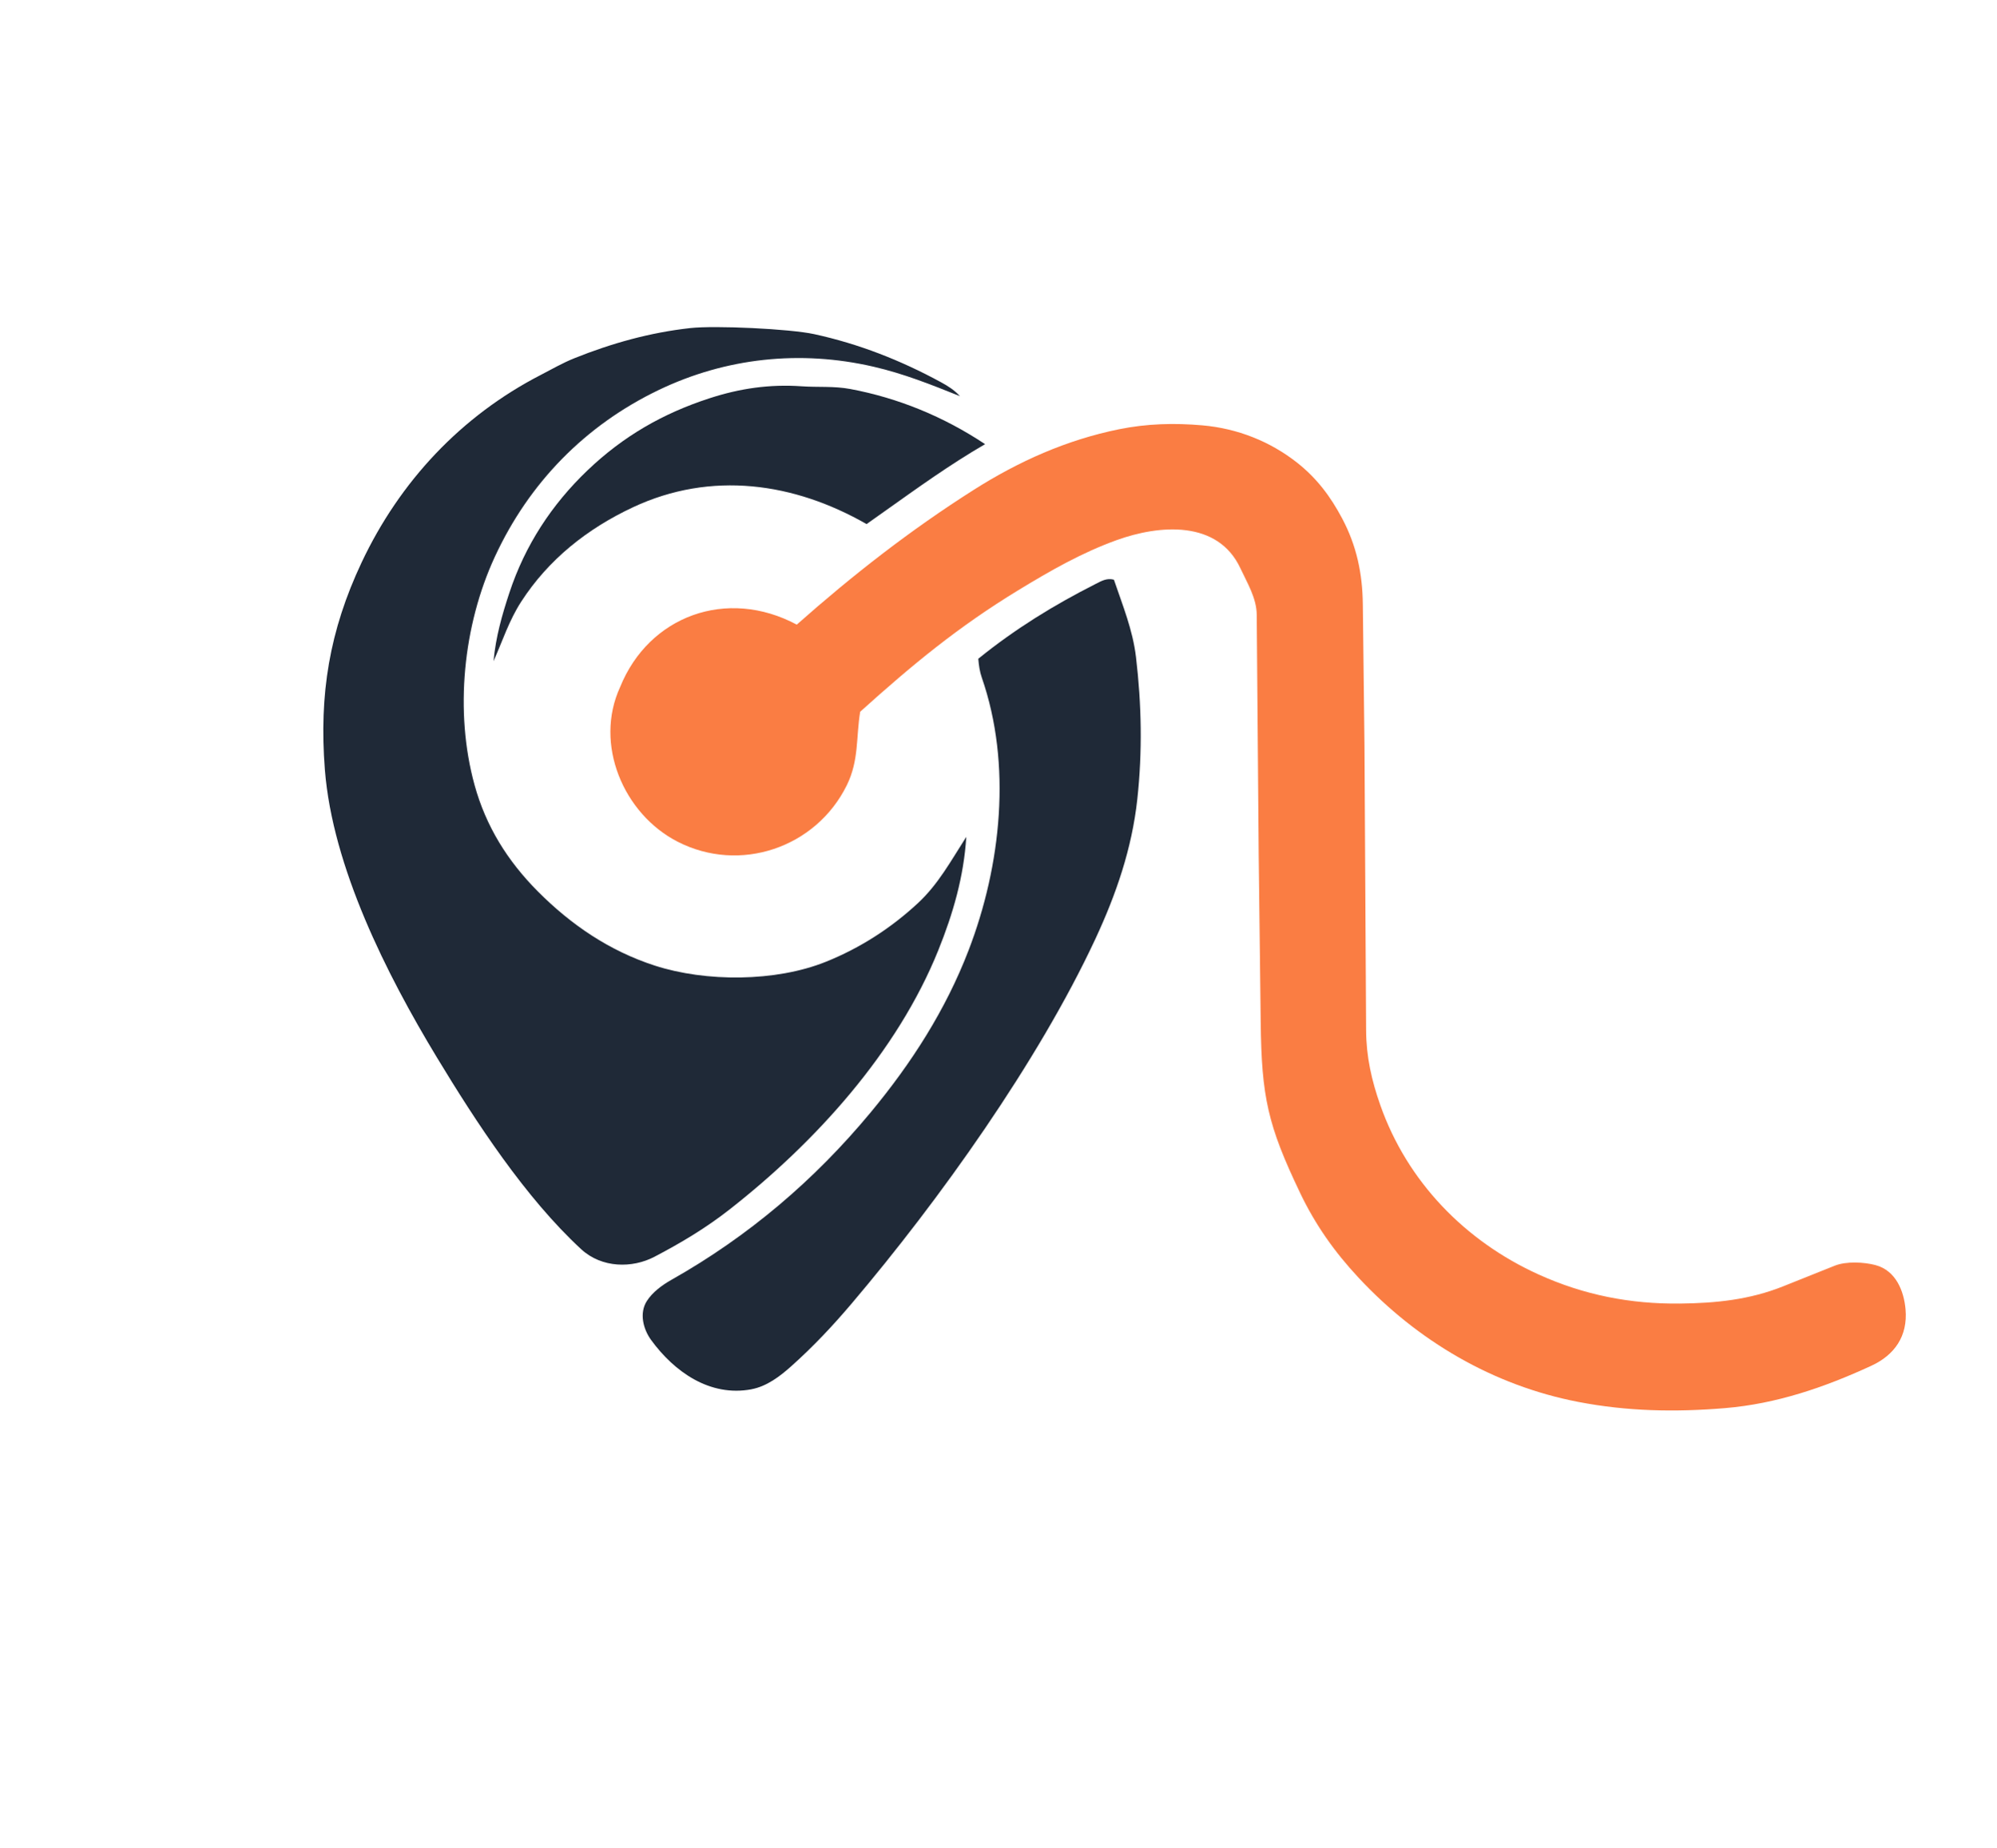
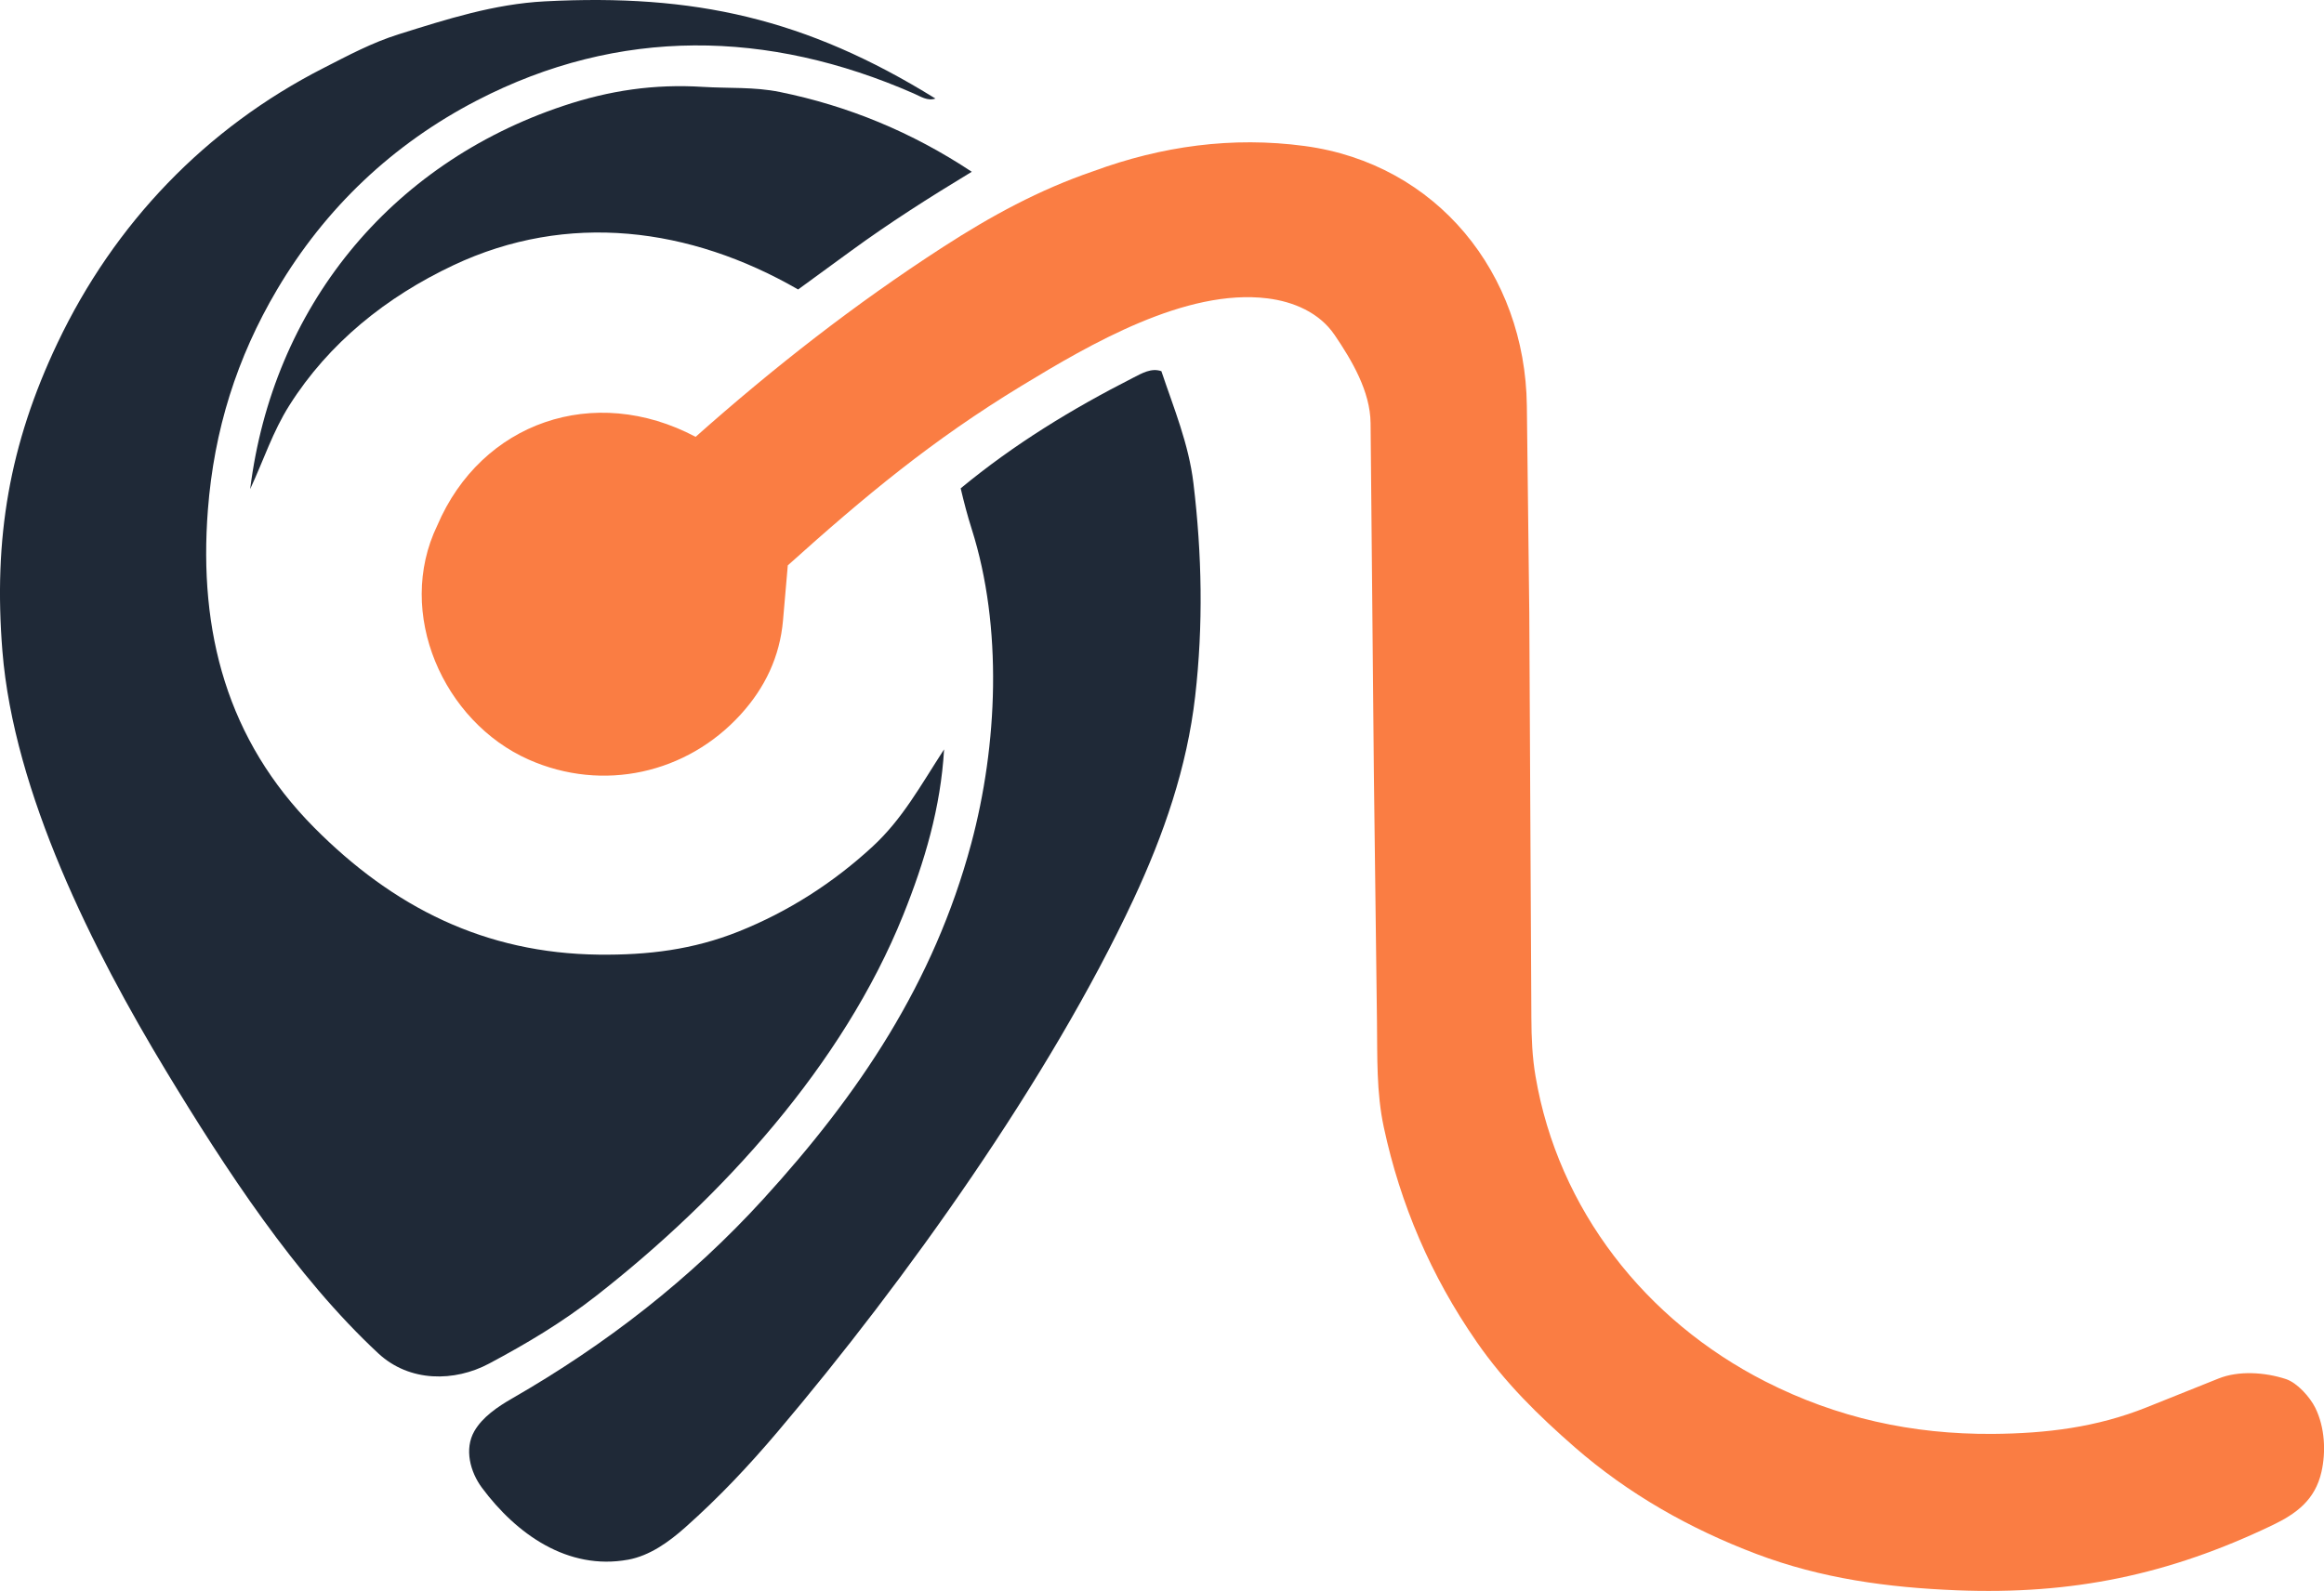
- <svg xmlns="http://www.w3.org/2000/svg" id="Layer_1" data-name="Layer 1" viewBox="0 0 1182.12 1093.9">
+ <svg xmlns="http://www.w3.org/2000/svg" id="lamigo-icon" viewBox="0 0 940.94 644.28">
  <defs>
    <style>
-       /* 1. BRAND ORANGE: Soft Tech Orange */
-       .cls-1 {
+       /* * Brand Color System
+        * ------------------
+        * 1. Orange (Accent): Soft Tech Orange (#fa7d43)
+        * 2. Adaptive (Primary): Deep Gunmetal (#1f2937) -&gt; Soft White (#f3f4f6)
+        */
+ 
+       /* Static Brand Color: Soft Tech Orange */
+       .icon-orange {
        fill: #fa7d43;
      }

-       /* 2. PRIMARY DARK: Deep Gunmetal */
-       .cls-2 {
+       /* Adaptive Primary Color: Deep Gunmetal */
+       .icon-adaptive {
        fill: #1f2937;
      }
-       
-       /* 3. DARK MODE: Switches deep gunmetal to soft white for visibility */
+ 
+       /* Dark Mode Switch: Soft White */
      @media (prefers-color-scheme: dark) {
-         .cls-2 {
+         .icon-adaptive {
          fill: #f3f4f6;
        }
      }
    </style>
  </defs>
-   <path class="cls-1" d="M769.9,706.27c-19.2-40.08-22.8-56.85-23.33-100.85l-1.19-99.39-1.16-142.03c-.08-9.91-5.64-18.86-9.66-27.5-13.33-28.68-47.95-25.84-73.26-16.71-20.8,7.5-39.4,18.16-58.34,29.7-35.59,21.7-62.61,44.01-93.57,71.92-2.51,15.03-.61,28.71-7.96,43.59-18.28,36.99-63.28,52.26-100.17,33.35-32.07-16.44-49.62-57.77-34.03-91.58,17-42.03,63.13-59.11,104.6-36.94,33.17-29.39,67.32-56.02,104.67-79.72,26.81-17.01,55.08-29.65,86.22-35.97,16.47-3.34,32.77-3.77,49.39-2.3,20.61,1.82,39.96,9.46,55.97,22.05,11.77,9.26,19.89,20.17,26.75,33.1,8.56,16.12,12.01,32.56,12.22,50.82l.98,83.59.96,168.5c.09,15.8,3.26,29.78,8.43,44.46,15.9,45.2,50.17,80.51,93.69,100.23,26.84,12.16,54.26,17.56,83.74,17.24,21.21-.24,41.18-2.25,61.06-10.19l30.66-12.26c6.71-2.68,17.35-2.14,24.12-.32,12.1,3.25,16.81,15.44,17.75,26.2,1.38,15.83-6.49,27.04-20.28,33.4-27.65,12.74-56.02,22.53-86.78,25.09-29.41,2.44-57.76,1.9-86.73-3.69-50.44-9.73-95.27-36.16-130.05-73.47-14.38-15.42-25.57-31.25-34.7-50.29Z" />
-   <path class="cls-2" d="M572.22,495.5c-1.47,23.53-7.81,45.4-16.55,67.08-24.38,60.48-72.82,113.73-123.62,153.52-14.1,11.05-28.74,19.77-44.51,28.03-13.07,6.84-31.13,6.8-43.39-4.5-32.99-30.42-62.21-75.15-85.51-113.66-29.74-49.15-61.76-112.61-66.27-170.35-3.48-44.62,2.73-82.23,21.78-122.64,22.62-47.96,58.92-86.68,106.01-110.96,6.76-3.48,12.8-7.04,19.92-9.9,22.08-8.87,44.76-15.22,68.68-17.88,14.74-1.64,58.95.45,73.38,3.59,26.52,5.78,51.26,15.52,74.96,28.4,4.31,2.34,8.06,4.71,11.34,8.32-17.42-6.98-33.24-13.29-51.16-17.44-43.32-10.02-87.39-5.32-127.27,13.83-43.48,20.88-76.73,54.95-96.96,98.68-18.8,40.64-23.99,91.61-12.05,135.09,6.76,24.6,19.58,45.05,37.39,62.97,19.82,19.94,42.59,35.38,69.41,44.05,30.14,9.75,71.53,9.71,101.33-2.3,20.11-8.08,38.45-19.84,54.41-34.66,12.08-11.23,19.35-24.71,28.67-39.27Z" />
-   <path class="cls-2" d="M445,822.58c-24.63,4.63-45.74-10.39-59.43-29.19-4.73-6.5-7.04-15.89-2.59-22.97,3.29-5.23,8.97-9.45,14.57-12.62,45.5-25.68,84.64-58.91,118.05-99.18,24.17-29.14,44.37-60.56,57.99-95.98,19.36-50.37,25.67-110.11,7.8-161.49-1.2-3.44-1.76-7.31-2.06-11.12,21.75-17.61,44.63-31.71,69.33-44.21,3.41-1.73,6.75-3.77,10.99-2.59,5.13,15.11,11.16,29.69,13.07,45.83,3.33,28.09,3.84,56.02.78,84.15-3.18,29.21-12.54,56.37-24.91,82.89-33.88,72.63-92.41,154.6-144.24,215.69-11.43,13.47-22.76,25.49-35.8,37.15-6.7,5.99-14.47,11.91-23.55,13.62Z" />
-   <path class="cls-2" d="M374.85,300.34c-27.17,12.7-50.08,30.98-66.16,55.82-7.26,11.22-11.02,23.13-16.45,35.33,1.36-14.44,5.02-27.28,9.42-40.59,9.28-28.05,25.01-52.13,46.25-72.42s44.62-33.65,71.97-42.58c18.14-5.93,35.77-8.52,54.98-7.18,9.56.66,19.03-.21,28.67,1.6,28.48,5.35,55.28,16.36,79.82,32.65-21.36,12.43-39.82,25.82-59.13,39.5l-11.05,7.83c-42.95-24.59-91.93-31.66-138.32-9.97Z" />
+   <g id="icon-L" class="icon-orange">
+     <path d="M597.79,543.34c-18.41-26.53-30.82-55.59-37.51-86.77-3.04-14.19-2.59-28.43-2.77-42.74l-1.26-100.68-1.33-141.79c-.12-12.92-7.67-25.54-14.57-35.71-6.2-9.13-16.75-13.52-27.2-14.81-33.03-4.1-71.83,18.56-99.57,35.43-36.1,21.96-63.13,44.4-94.62,72.71l-1.93,22.25c-1.28,14.74-7.32,27.34-17.17,38.16-21.78,23.92-55.73,31.58-85.82,18.24-34.45-15.28-54.16-59.31-36.99-94.83,17.86-41.81,63.47-57.67,104.59-35.88,31.76-28.21,64.49-53.79,100.05-76.8,19.51-12.63,39.01-23.26,60.98-30.78,27.72-10.21,56.29-14.12,85.47-10.22,53.63,7.17,89.41,51.62,90.05,105.23l.99,83.91.84,163.98c.04,8.15.35,15.81,1.68,23.63,9.15,54.01,44.59,98.97,93.05,123.63,28.96,14.74,59.46,21.46,92.03,21.23,21.71-.16,42.12-2.65,62.4-10.78l29.07-11.65c8.18-3.28,18.82-2.54,27.23.21,4.65,1.52,9.79,7.34,11.9,11.59,3.99,8.06,4.36,18,2.53,26.04-2.59,11.38-10.22,16.95-19.91,21.59-41.89,20.06-80.89,28.2-127.75,26.34-27.88-1.11-54.78-4.76-81.05-14.69-27-10.21-51.97-24.35-73.69-43.32-14.78-12.92-28.17-26.04-39.69-42.66Z" />
+   </g>
+   <g id="icon-pin" class="icon-adaptive">
+     <path d="M382.24,303.49c-1.36,23.53-7.83,45.44-16.59,67.2-24.39,60.6-73.4,114.39-124.31,154.16-13.8,10.78-28.02,19.25-43.33,27.41-13.92,7.42-32.16,7.66-44.87-4.17-33.54-31.21-62.1-75.02-85.88-114.3C37.59,384.77,5.59,321.13.97,263.63c-3.65-45.5,2.78-83.62,22.31-124.71,23.01-48.4,59.98-87.03,107.71-111.37,10.13-5.17,19.55-10.26,30.56-13.71,19.32-6.06,38.48-12.21,58.99-13.29,60.43-3.15,105.78,6.87,158.2,39.37-3.18,1.11-6.01-.85-8.89-2.11-58.8-25.74-119.08-26.99-176.75,2.87-34.05,17.63-61.4,43.59-80.88,76.53-16.38,27.7-25.56,56.98-28.05,89.28-3.82,49.43,7.8,93.17,43.02,128.67,32.05,32.3,69.11,50.95,115.31,51.47,19.75.22,38.09-1.98,56.63-9.4,20.06-8.03,38.26-19.7,54.18-34.39,12.06-11.14,19.22-24.37,28.93-39.35Z" />
+     <path d="M254.3,631.67c-24.48,4.46-45.26-10.43-59.15-29.1-4.78-6.42-7.25-15.73-3.09-22.96,3.28-5.7,9.4-9.86,15.3-13.25,38.04-21.88,72.09-48.29,101.74-80.8,38.78-42.52,68.97-87.49,84.1-143.8,10.72-39.88,12.85-87.76.22-127.52-1.73-5.45-3.08-10.63-4.46-16.46,21.66-17.91,44.95-32.12,69.92-44.84,3.48-1.77,7.29-4.04,11.34-2.61,5.05,15.07,11.06,29.4,12.98,45.4,3.46,28.78,4.01,57.43.7,86.27s-12.69,55.95-24.99,82.29c-33.85,72.48-92.25,154.38-143.97,215.45-11.95,14.11-23.82,26.69-37.48,38.84-6.57,5.85-14.36,11.49-23.17,13.1Z" />
+     <path d="M323.13,117.23c-43.73-25.19-93.27-31.67-139.62-9.78-26.99,12.74-50.38,31.41-66.37,56.75-6.73,10.66-10.25,21.79-15.85,33.88,9.1-73.18,56.12-131.61,126.8-155.21,18.65-6.23,36.74-8.92,56.53-7.68,10.45.65,20.69-.06,31.11,2.06,27.58,5.62,53.47,16.24,77.72,32.32-17.47,10.57-33.18,20.58-48.86,32.02l-21.45,15.65Z" />
+   </g>
</svg>
